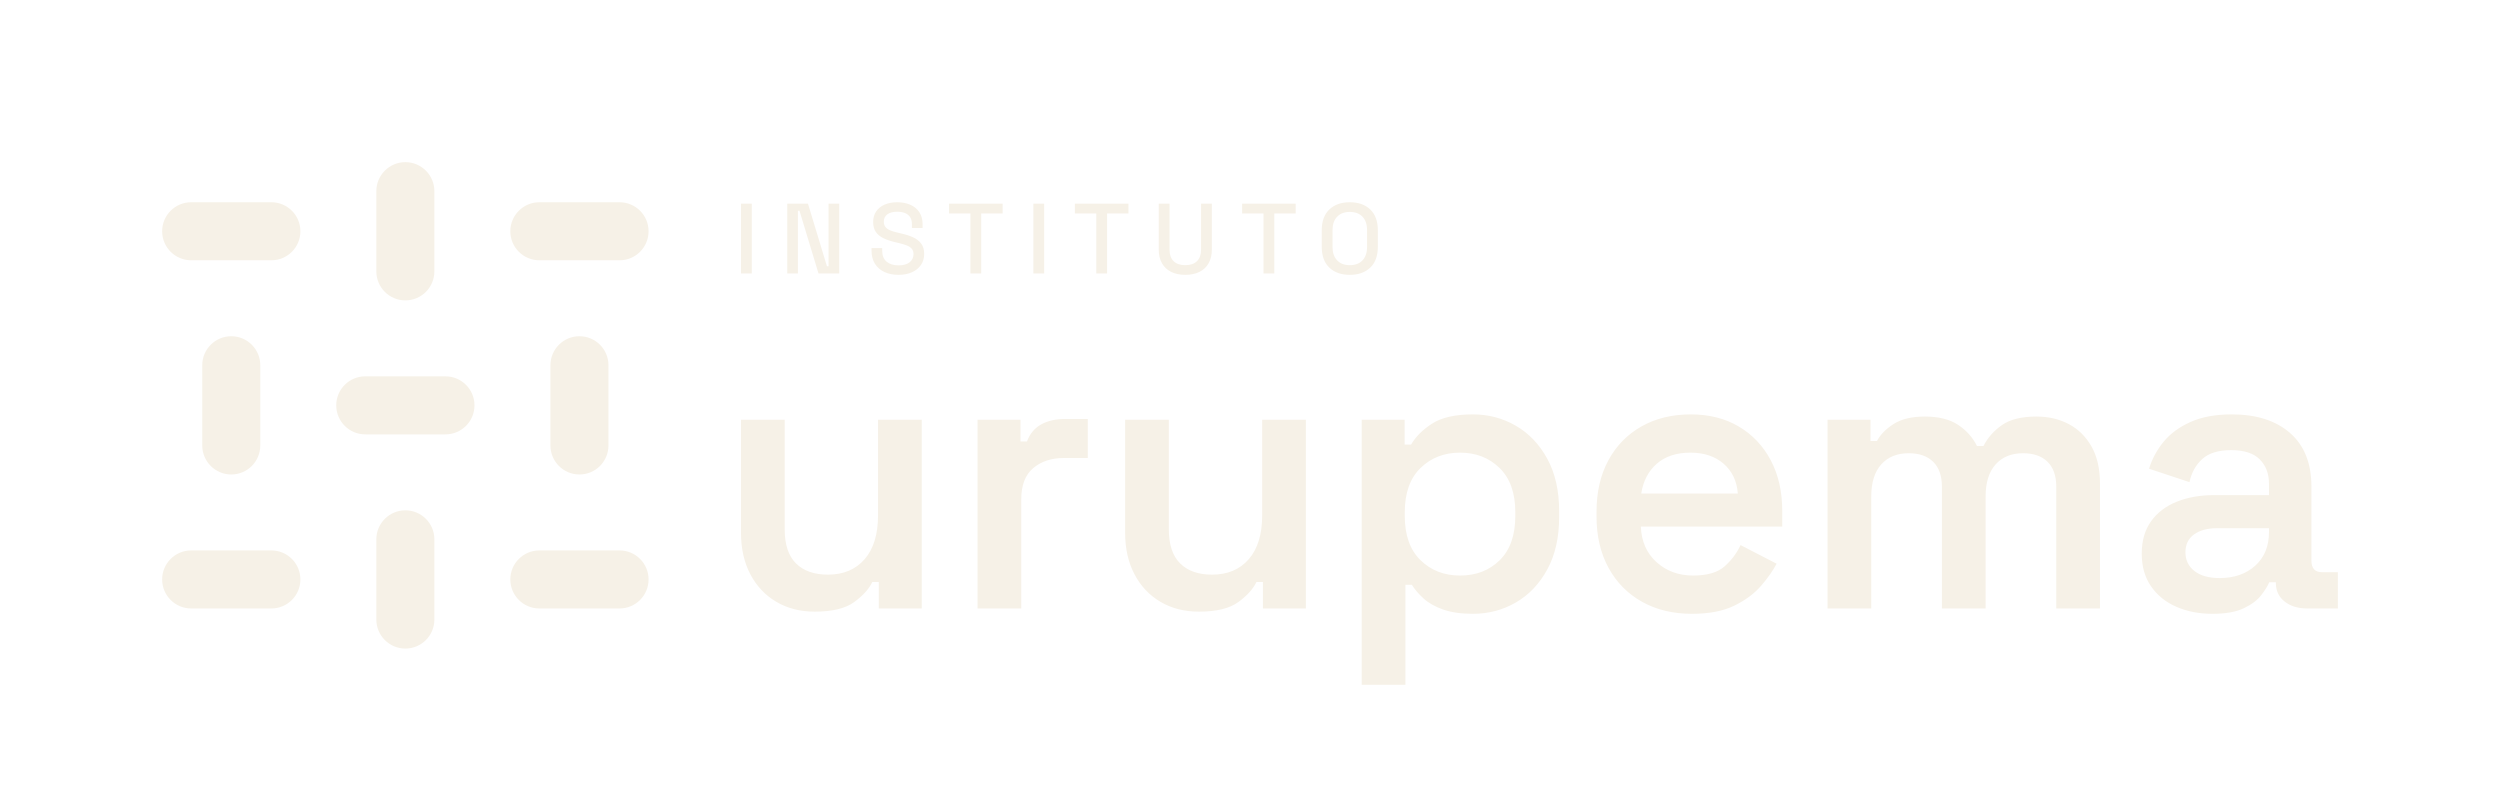
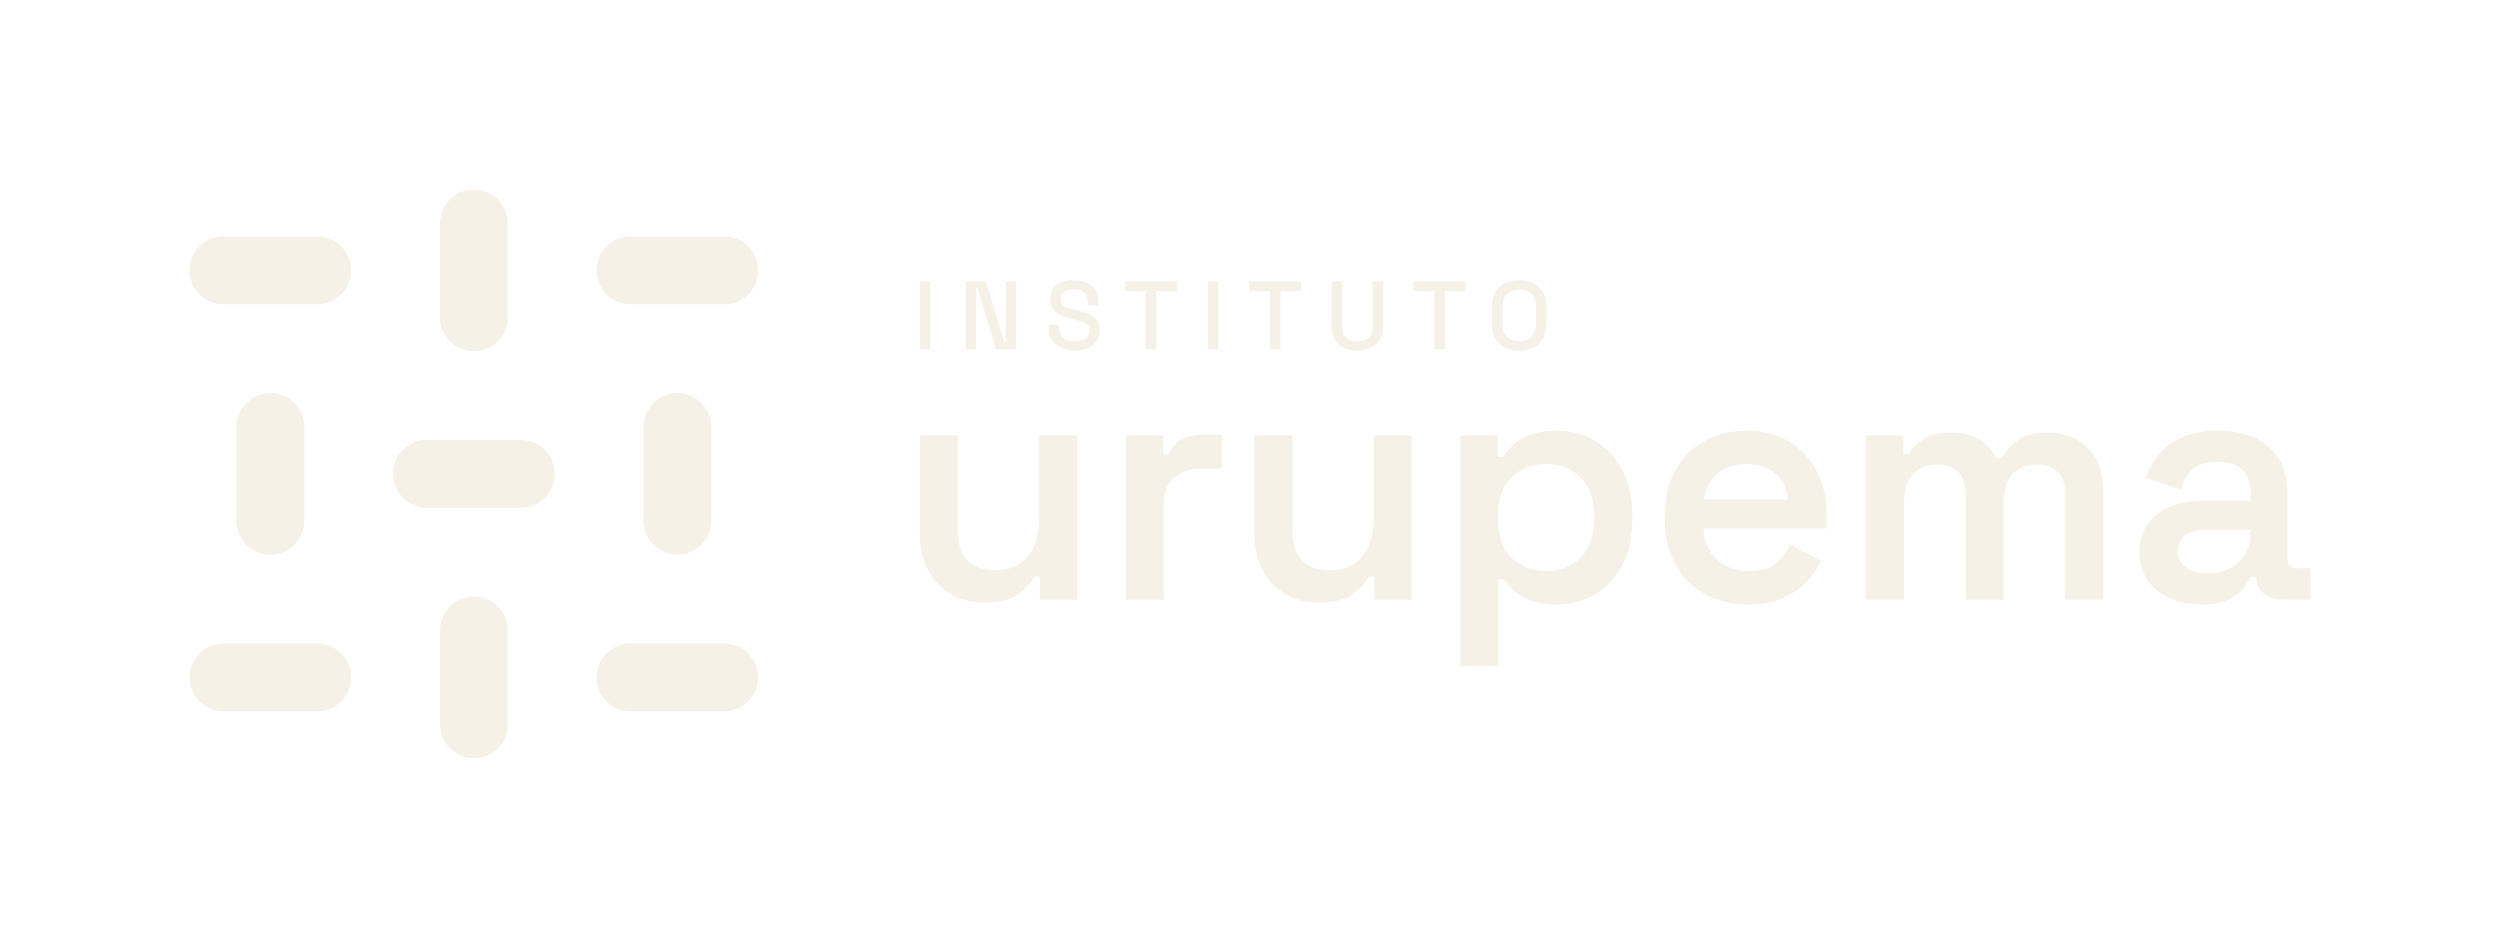
- <svg xmlns="http://www.w3.org/2000/svg" width="1464.76" height="475.00" viewBox="0 0 1464.76 475.00" role="img" aria-labelledby="t d">
+ <svg xmlns="http://www.w3.org/2000/svg" width="1253.00" height="475.00" viewBox="0 0 1253.00 475.00" role="img" aria-labelledby="t d">
  <rect x="95.000" y="118.500" width="81.000" height="34.000" rx="17.000" fill="#F6F1E7" />
  <rect x="220.500" y="95.000" width="34.000" height="81.000" rx="17.000" fill="#F6F1E7" />
  <rect x="299.000" y="118.500" width="81.000" height="34.000" rx="17.000" fill="#F6F1E7" />
  <rect x="118.500" y="197.000" width="34.000" height="81.000" rx="17.000" fill="#F6F1E7" />
  <rect x="197.000" y="220.500" width="81.000" height="34.000" rx="17.000" fill="#F6F1E7" />
  <rect x="322.500" y="197.000" width="34.000" height="81.000" rx="17.000" fill="#F6F1E7" />
  <rect x="95.000" y="322.500" width="81.000" height="34.000" rx="17.000" fill="#F6F1E7" />
  <rect x="220.500" y="299.000" width="34.000" height="81.000" rx="17.000" fill="#F6F1E7" />
  <rect x="299.000" y="322.500" width="81.000" height="34.000" rx="17.000" fill="#F6F1E7" />
-   <path d="M434.15 160.215V119.318H440.472V160.215ZM461.259 160.215V119.318H473.388L484.515 156.02H485.444V119.318H491.69V160.215H479.561L468.434 123.492H467.505V160.215ZM526.409 161.033Q521.799 161.033 518.238 159.39Q514.677 157.747 512.653 154.582Q510.628 151.417 510.628 146.813V145.361H516.874V146.813Q516.874 151.189 519.49 153.336Q522.106 155.483 526.409 155.483Q530.77 155.483 533.004 153.629Q535.237 151.776 535.237 148.893Q535.237 146.933 534.191 145.728Q533.145 144.523 531.203 143.769Q529.26 143.015 526.57 142.39L524.387 141.873Q520.488 140.959 517.612 139.568Q514.736 138.178 513.16 135.912Q511.584 133.647 511.584 130.051Q511.584 126.455 513.345 123.868Q515.107 121.281 518.278 119.891Q521.449 118.5 525.708 118.5Q529.967 118.5 533.324 119.959Q536.68 121.418 538.617 124.287Q540.554 127.156 540.554 131.473V133.574H534.308V131.473Q534.308 128.83 533.229 127.204Q532.149 125.578 530.209 124.814Q528.27 124.05 525.708 124.05Q521.937 124.05 519.883 125.59Q517.829 127.129 517.829 129.899Q517.829 131.745 518.741 132.94Q519.652 134.135 521.403 134.897Q523.155 135.659 525.731 136.247L527.913 136.764Q531.886 137.637 534.935 139.026Q537.983 140.415 539.733 142.739Q541.483 145.063 541.483 148.741Q541.483 152.419 539.625 155.181Q537.767 157.943 534.383 159.488Q530.998 161.033 526.409 161.033ZM568.58 160.215V125.061H556.048V119.318H587.434V125.061H574.902V160.215ZM605.452 160.215V119.318H611.774V160.215ZM642.312 160.215V125.061H629.78V119.318H661.166V125.061H648.634V160.215ZM694.468 161.033Q689.669 161.033 686.178 159.295Q682.687 157.557 680.798 154.231Q678.91 150.905 678.91 146.191V119.318H685.232V146.342Q685.232 150.695 687.63 153.031Q690.028 155.366 694.468 155.366Q698.909 155.366 701.307 153.031Q703.705 150.695 703.705 146.342V119.318H710.027V146.191Q710.027 150.905 708.149 154.231Q706.27 157.557 702.769 159.295Q699.268 161.033 694.468 161.033ZM740.291 160.215V125.061H727.759V119.318H759.145V125.061H746.613V160.215ZM790.849 161.033Q783.321 161.033 778.866 156.798Q774.411 152.562 774.411 144.572V134.961Q774.411 126.972 778.866 122.736Q783.321 118.5 790.849 118.5Q798.377 118.5 802.832 122.736Q807.287 126.972 807.287 134.961V144.572Q807.287 152.562 802.832 156.798Q798.377 161.033 790.849 161.033ZM790.849 155.366Q795.663 155.366 798.314 152.527Q800.965 149.687 800.965 144.765V134.768Q800.965 129.846 798.314 127.007Q795.663 124.167 790.849 124.167Q786.094 124.167 783.413 127.007Q780.733 129.846 780.733 134.768V144.765Q780.733 149.687 783.413 152.527Q786.094 155.366 790.849 155.366Z" fill="#F6F1E7" />
-   <path d="M477.368 358.368Q464.627 358.368 454.856 352.616Q445.085 346.863 439.617 336.446Q434.15 326.029 434.15 312.146V245.924H459.756V310.144Q459.756 323.573 466.397 330.131Q473.039 336.689 485.075 336.689Q498.717 336.689 506.581 327.645Q514.445 318.601 514.445 301.95V245.924H540.05V356.5H514.892V340.979H511.1Q508.181 347.12 500.484 352.744Q492.788 358.368 477.368 358.368ZM572.753 356.5V245.924H597.911V258.648H601.703Q604.282 251.819 610.065 248.648Q615.848 245.476 624.042 245.476H637.348V268.341H623.399Q612.386 268.341 605.373 274.262Q598.359 280.182 598.359 292.548V356.5ZM702.435 358.368Q689.694 358.368 679.923 352.616Q670.152 346.863 664.685 336.446Q659.217 326.029 659.217 312.146V245.924H684.823V310.144Q684.823 323.573 691.465 330.131Q698.106 336.689 710.143 336.689Q723.784 336.689 731.648 327.645Q739.512 318.601 739.512 301.95V245.924H765.118V356.5H739.96V340.979H736.167Q733.248 347.12 725.552 352.744Q717.856 358.368 702.435 358.368ZM797.821 401.245V245.924H822.979V260.483H826.771Q830.731 253.564 839.118 248.178Q847.504 242.792 863.003 242.792Q876.622 242.792 888.11 249.431Q899.599 256.07 906.554 268.783Q913.509 281.496 913.509 299.5V302.923Q913.509 320.889 906.573 333.621Q899.638 346.354 888.15 352.993Q876.661 359.632 863.003 359.632Q852.622 359.632 845.524 357.126Q838.427 354.621 834.092 350.675Q829.758 346.729 827.218 342.651H823.426V401.245ZM855.441 337.215Q869.58 337.215 878.703 328.218Q887.825 319.222 887.825 302.291V300.132Q887.825 283.202 878.61 274.206Q869.396 265.209 855.441 265.209Q841.525 265.209 832.291 274.206Q823.057 283.202 823.057 300.132V302.291Q823.057 319.222 832.291 328.218Q841.525 337.215 855.441 337.215ZM991.264 359.632Q974.67 359.632 962.068 352.585Q949.467 345.537 942.439 332.693Q935.411 319.848 935.411 302.554V299.87Q935.411 282.536 942.347 269.711Q949.282 256.886 961.752 249.839Q974.222 242.792 990.621 242.792Q1006.757 242.792 1018.78 249.906Q1030.802 257.021 1037.514 269.728Q1044.226 282.436 1044.226 299.361V308.55H961.386Q961.873 321.526 970.573 329.37Q979.273 337.215 992.003 337.215Q1004.447 337.215 1010.53 331.756Q1016.612 326.297 1019.795 319.367L1040.92 330.274Q1037.749 336.365 1031.82 343.228Q1025.891 350.09 1016.126 354.861Q1006.36 359.632 991.264 359.632ZM961.61 289.164H1018.212Q1017.317 278.135 1009.847 271.672Q1002.378 265.209 990.437 265.209Q978.165 265.209 970.749 271.672Q963.333 278.135 961.61 289.164ZM1070.765 356.5V245.924H1095.923V258.397H1099.715Q1102.702 252.725 1109.531 248.39Q1116.36 244.056 1127.793 244.056Q1139.885 244.056 1147.22 248.897Q1154.556 253.737 1158.32 261.316H1162.112Q1165.915 253.922 1173.047 248.989Q1180.178 244.056 1193.243 244.056Q1203.691 244.056 1212.061 248.458Q1220.432 252.859 1225.407 261.579Q1230.382 270.299 1230.382 283.292V356.5H1204.776V285.188Q1204.776 275.584 1199.667 270.567Q1194.558 265.55 1185.312 265.55Q1175.105 265.55 1169.241 272.094Q1163.376 278.638 1163.376 290.87V356.5H1137.771V285.188Q1137.771 275.584 1132.661 270.567Q1127.552 265.55 1118.307 265.55Q1108.099 265.55 1102.235 272.094Q1096.371 278.638 1096.371 290.87V356.5ZM1296.308 359.632Q1284.529 359.632 1275.152 355.532Q1265.775 351.433 1260.313 343.549Q1254.852 335.666 1254.852 324.373Q1254.852 313.041 1260.313 305.421Q1265.775 297.8 1275.409 293.944Q1285.043 290.087 1297.337 290.087H1329.408V283.392Q1329.408 274.622 1324.016 269.177Q1318.624 263.733 1307.22 263.733Q1296.039 263.733 1290.326 268.934Q1284.613 274.136 1282.812 282.486L1259.13 274.622Q1261.815 265.925 1267.724 258.76Q1273.633 251.595 1283.53 247.194Q1293.427 242.792 1307.589 242.792Q1329.279 242.792 1341.777 253.715Q1354.275 264.638 1354.275 285.171V328.557Q1354.275 335.268 1360.539 335.268H1369.762V356.5H1351.753Q1343.71 356.5 1338.575 352.453Q1333.441 348.407 1333.441 341.617V341.158H1329.542Q1328.295 344.234 1324.908 348.656Q1321.522 353.077 1314.692 356.355Q1307.863 359.632 1296.308 359.632ZM1300.525 338.691Q1313.322 338.691 1321.365 331.426Q1329.408 324.161 1329.408 311.789V309.473H1299.037Q1290.541 309.473 1285.499 313.123Q1280.457 316.772 1280.457 323.596Q1280.457 330.419 1285.723 334.555Q1290.989 338.691 1300.525 338.691Z" fill="#F6F1E7" />
+   <path d="M461.0 175.083V141.083H466.256V175.083ZM484.023 175.083V141.083H494.106L503.357 171.596H504.129V141.083H509.321V175.083H499.238L489.988 144.554H489.215V175.083ZM538.671 175.763Q534.838 175.763 531.878 174.397Q528.917 173.031 527.234 170.4Q525.551 167.768 525.551 163.941V162.734H530.744V163.941Q530.744 167.579 532.919 169.364Q535.093 171.149 538.671 171.149Q542.296 171.149 544.153 169.608Q546.01 168.067 546.01 165.67Q546.01 164.041 545.14 163.039Q544.271 162.037 542.656 161.41Q541.041 160.784 538.804 160.264L536.99 159.834Q533.748 159.074 531.357 157.918Q528.966 156.762 527.656 154.879Q526.346 152.996 526.346 150.006Q526.346 147.016 527.81 144.866Q529.274 142.715 531.911 141.559Q534.547 140.403 538.088 140.403Q541.629 140.403 544.419 141.616Q547.209 142.829 548.82 145.214Q550.43 147.599 550.43 151.189V152.935H545.237V151.189Q545.237 148.991 544.34 147.639Q543.443 146.288 541.83 145.653Q540.218 145.018 538.088 145.018Q534.952 145.018 533.245 146.298Q531.538 147.577 531.538 149.88Q531.538 151.414 532.296 152.408Q533.053 153.401 534.509 154.035Q535.965 154.669 538.107 155.157L539.921 155.587Q543.224 156.313 545.758 157.468Q548.293 158.622 549.747 160.554Q551.202 162.486 551.202 165.544Q551.202 168.601 549.657 170.898Q548.113 173.194 545.299 174.479Q542.486 175.763 538.671 175.763ZM574.215 175.083V145.858H563.797V141.083H589.889V145.858H579.471V175.083ZM605.354 175.083V141.083H610.61V175.083ZM636.484 175.083V145.858H626.065V141.083H652.158V145.858H641.739V175.083ZM680.329 175.763Q676.339 175.763 673.437 174.318Q670.535 172.873 668.965 170.108Q667.395 167.343 667.395 163.424V141.083H672.65V163.55Q672.65 167.169 674.644 169.11Q676.638 171.052 680.329 171.052Q684.021 171.052 686.014 169.11Q688.008 167.169 688.008 163.55V141.083H693.264V163.424Q693.264 167.343 691.702 170.108Q690.141 172.873 687.23 174.318Q684.319 175.763 680.329 175.763ZM718.909 175.083V145.858H708.491V141.083H734.583V145.858H724.165V175.083ZM761.426 175.763Q755.168 175.763 751.464 172.242Q747.761 168.72 747.761 162.078V154.088Q747.761 147.446 751.464 143.925Q755.168 140.403 761.426 140.403Q767.685 140.403 771.388 143.925Q775.092 147.446 775.092 154.088V162.078Q775.092 168.72 771.388 172.242Q767.685 175.763 761.426 175.763ZM761.426 171.052Q765.429 171.052 767.633 168.691Q769.837 166.331 769.837 162.239V153.928Q769.837 149.836 767.633 147.475Q765.429 145.115 761.426 145.115Q757.473 145.115 755.245 147.475Q753.016 149.836 753.016 153.928V162.239Q753.016 166.331 755.245 168.691Q757.473 171.052 761.426 171.052Z" fill="#F6F1E7" />
+   <path d="M493.196 301.975Q483.704 301.975 476.425 297.69Q469.146 293.404 465.073 285.644Q461.0 277.883 461.0 267.542V218.208H480.075V266.05Q480.075 276.054 485.023 280.939Q489.971 285.825 498.938 285.825Q509.1 285.825 514.958 279.087Q520.817 272.35 520.817 259.946V218.208H539.892V300.583H521.15V289.021H518.325Q516.15 293.596 510.417 297.785Q504.683 301.975 493.196 301.975ZM564.254 300.583V218.208H582.996V227.687H585.821Q587.742 222.6 592.05 220.237Q596.358 217.875 602.463 217.875H612.375V234.908H601.983Q593.779 234.908 588.554 239.319Q583.329 243.729 583.329 252.942V300.583ZM660.862 301.975Q651.371 301.975 644.092 297.69Q636.812 293.404 632.74 285.644Q628.667 277.883 628.667 267.542V218.208H647.742V266.05Q647.742 276.054 652.69 280.939Q657.638 285.825 666.604 285.825Q676.767 285.825 682.625 279.087Q688.483 272.35 688.483 259.946V218.208H707.558V300.583H688.817V289.021H685.992Q683.817 293.596 678.083 297.785Q672.35 301.975 660.862 301.975ZM731.921 333.917V218.208H750.663V229.054H753.488Q756.438 223.9 762.686 219.887Q768.933 215.875 780.479 215.875Q790.625 215.875 799.183 220.821Q807.742 225.767 812.923 235.237Q818.104 244.708 818.104 258.121V260.671Q818.104 274.054 812.938 283.54Q807.771 293.025 799.213 297.971Q790.654 302.917 780.479 302.917Q772.746 302.917 767.458 301.05Q762.171 299.183 758.942 296.244Q755.713 293.304 753.821 290.267H750.996V333.917ZM774.846 286.217Q785.379 286.217 792.175 279.515Q798.971 272.812 798.971 260.2V258.592Q798.971 245.979 792.106 239.277Q785.242 232.575 774.846 232.575Q764.479 232.575 757.6 239.277Q750.721 245.979 750.721 258.592V260.2Q750.721 272.812 757.6 279.515Q764.479 286.217 774.846 286.217ZM876.029 302.917Q863.667 302.917 854.279 297.667Q844.892 292.417 839.656 282.848Q834.421 273.279 834.421 260.396V258.396Q834.421 245.483 839.587 235.929Q844.754 226.375 854.044 221.125Q863.333 215.875 875.55 215.875Q887.571 215.875 896.527 221.175Q905.483 226.475 910.483 235.942Q915.483 245.408 915.483 258.017V264.863H853.771Q854.133 274.529 860.615 280.373Q867.096 286.217 876.579 286.217Q885.85 286.217 890.381 282.15Q894.912 278.083 897.283 272.921L913.021 281.046Q910.658 285.583 906.242 290.696Q901.825 295.808 894.55 299.362Q887.275 302.917 876.029 302.917ZM853.938 250.421H896.104Q895.437 242.204 889.873 237.39Q884.308 232.575 875.413 232.575Q866.271 232.575 860.746 237.39Q855.221 242.204 853.938 250.421ZM935.254 300.583V218.208H953.996V227.5H956.821Q959.046 223.275 964.133 220.046Q969.221 216.817 977.738 216.817Q986.746 216.817 992.21 220.423Q997.675 224.029 1000.479 229.675H1003.304Q1006.138 224.167 1011.45 220.492Q1016.763 216.817 1026.496 216.817Q1034.279 216.817 1040.515 220.096Q1046.75 223.375 1050.456 229.871Q1054.163 236.367 1054.163 246.046V300.583H1035.087V247.458Q1035.087 240.304 1031.281 236.567Q1027.475 232.829 1020.587 232.829Q1012.983 232.829 1008.615 237.704Q1004.246 242.579 1004.246 251.692V300.583H985.171V247.458Q985.171 240.304 981.365 236.567Q977.558 232.829 970.671 232.829Q963.067 232.829 958.698 237.704Q954.329 242.579 954.329 251.692V300.583ZM1103.275 302.917Q1094.5 302.917 1087.515 299.862Q1080.529 296.808 1076.46 290.935Q1072.392 285.062 1072.392 276.65Q1072.392 268.208 1076.46 262.531Q1080.529 256.854 1087.706 253.981Q1094.883 251.108 1104.042 251.108H1127.933V246.121Q1127.933 239.588 1123.917 235.531Q1119.9 231.475 1111.404 231.475Q1103.075 231.475 1098.819 235.35Q1094.563 239.225 1093.221 245.446L1075.579 239.587Q1077.579 233.108 1081.981 227.771Q1086.383 222.433 1093.756 219.154Q1101.129 215.875 1111.679 215.875Q1127.838 215.875 1137.148 224.012Q1146.458 232.15 1146.458 247.446V279.767Q1146.458 284.767 1151.125 284.767H1157.996V300.583H1144.579Q1138.587 300.583 1134.762 297.569Q1130.937 294.554 1130.937 289.496V289.154H1128.033Q1127.104 291.446 1124.581 294.74Q1122.058 298.033 1116.971 300.475Q1111.883 302.917 1103.275 302.917ZM1106.417 287.317Q1115.95 287.317 1121.942 281.904Q1127.933 276.492 1127.933 267.275V265.55H1105.308Q1098.979 265.55 1095.223 268.269Q1091.467 270.988 1091.467 276.071Q1091.467 281.154 1095.39 284.235Q1099.313 287.317 1106.417 287.317Z" fill="#F6F1E7" />
</svg>
